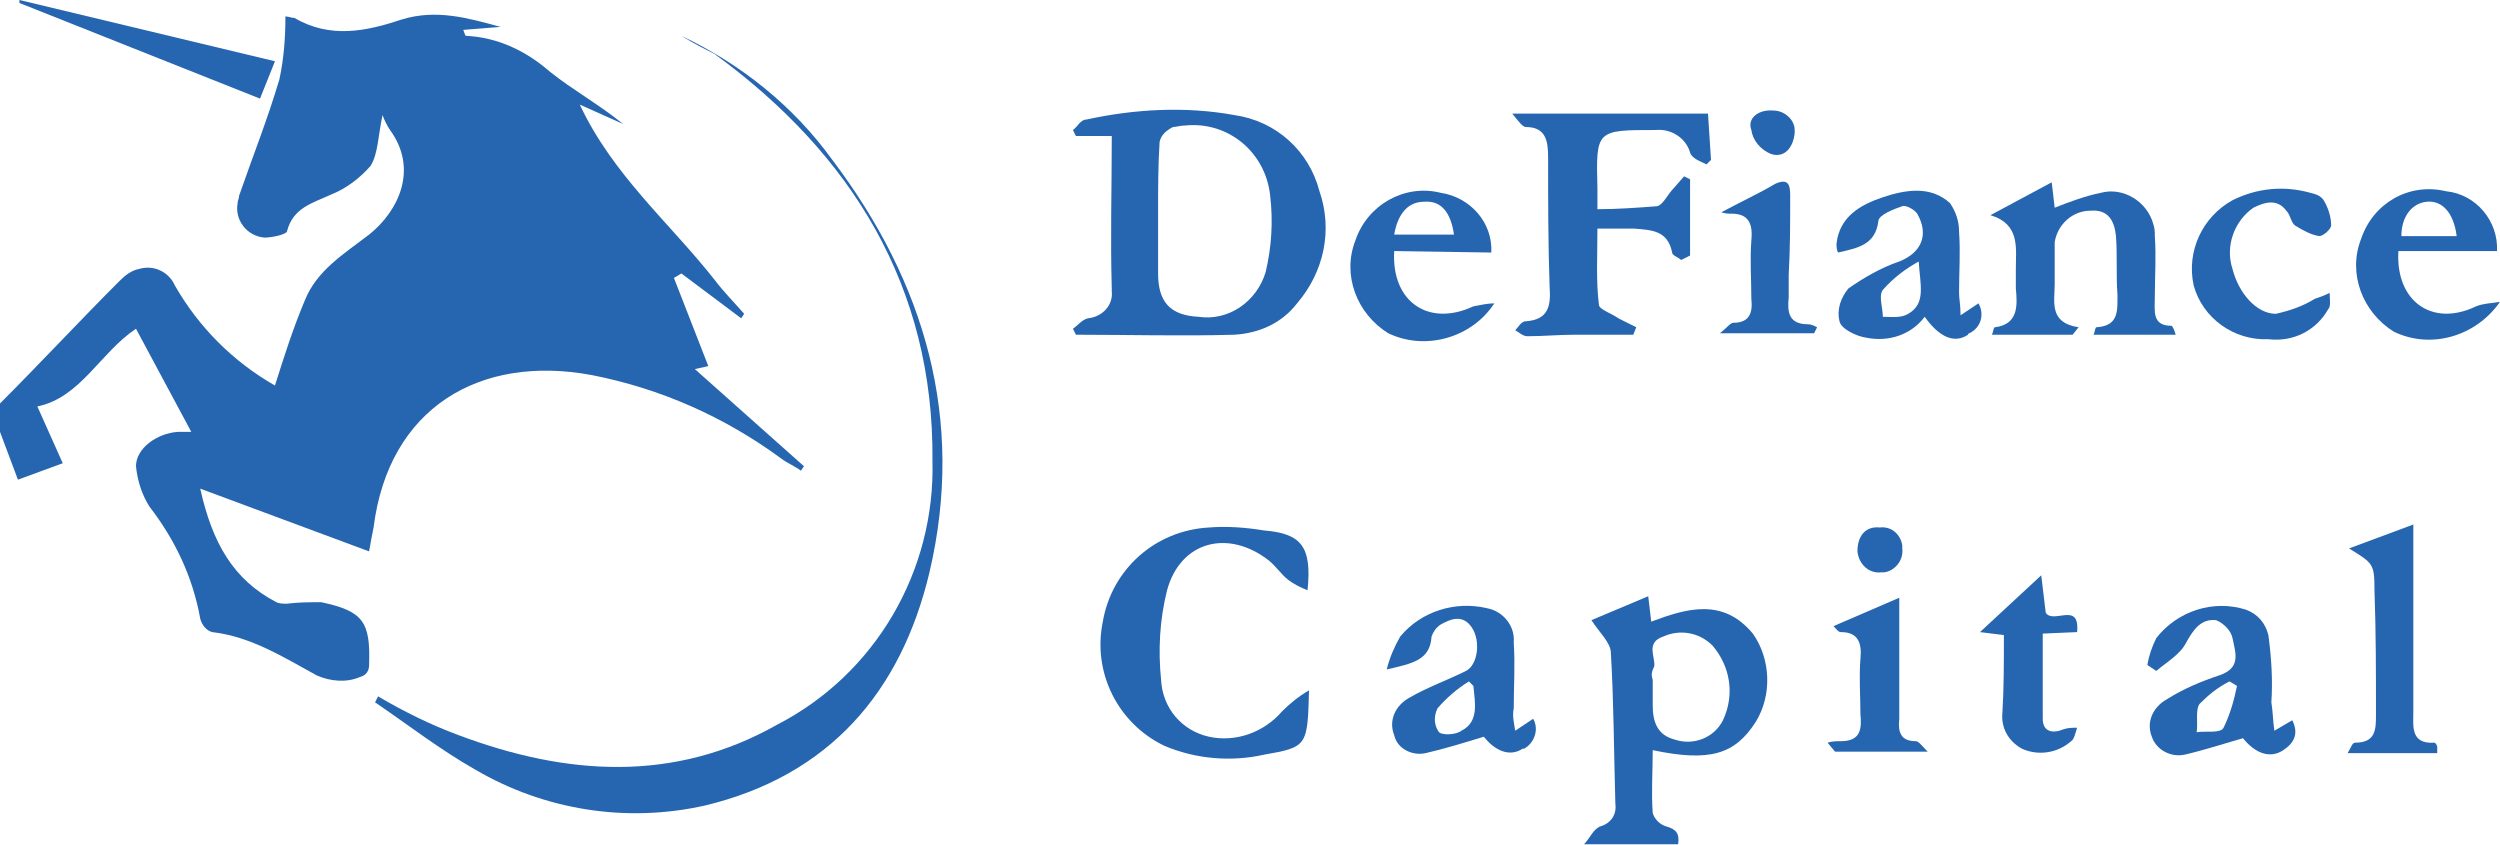
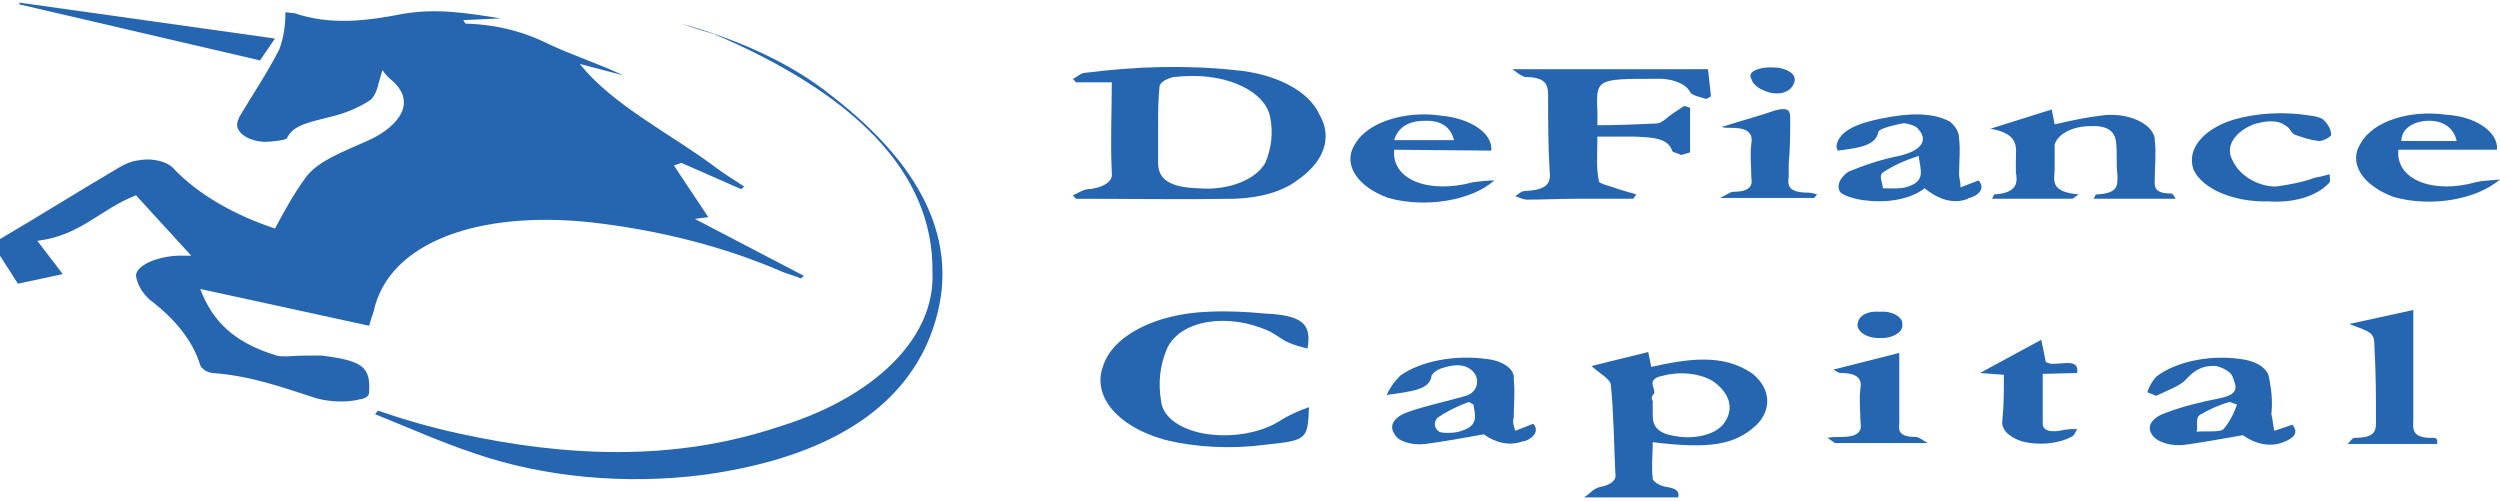
- <svg xmlns="http://www.w3.org/2000/svg" version="1.1" id="katman_1" x="0px" y="0px" viewBox="0 0 167.3 56.5" style="enable-background:new 0 0 167.3 56.5;" xml:space="preserve">
-   <style type="text/css">
- 	.st0{fill:#2666B0;}
- </style>
-   <g id="Group_88" transform="translate(0)">
-     <path id="Path_118" class="st0" d="M0,27c2.7-2.7,5.3-5.5,8-8.2c0.4-0.4,0.8-0.7,1.3-0.8c1-0.3,2,0.2,2.4,1.1   c1.6,2.8,3.9,5.1,6.7,6.7c0.6-1.9,1.2-3.8,2-5.7c0.8-2,2.6-3.1,4.3-4.4c2-1.6,3.3-4.4,1.4-7c-0.2-0.3-0.4-0.7-0.5-1   c-0.3,1.4-0.3,2.6-0.8,3.4c-0.7,0.8-1.6,1.5-2.6,1.9c-1.3,0.6-2.6,0.9-3,2.5c-0.1,0.2-1,0.4-1.5,0.4c-1.2-0.1-2-1.2-1.8-2.3   c0-0.2,0.1-0.3,0.1-0.5c0.9-2.6,1.9-5.1,2.7-7.8c0.3-1.4,0.4-2.8,0.4-4.2c0.2,0,0.4,0.1,0.6,0.1c2.4,1.4,4.8,0.9,7.2,0.1   c2.3-0.7,4.4-0.1,6.6,0.5l-2.5,0.2c0.1,0.2,0.1,0.4,0.2,0.4c2.1,0.1,4,1,5.6,2.4c1.5,1.2,3.3,2.2,4.9,3.5L38.8,7   c2.2,4.7,6,7.9,9,11.7c0.6,0.8,1.3,1.5,2,2.3l-0.2,0.3l-4-3l-0.5,0.3l2.3,5.9l-0.9,0.2l7.3,6.5l-0.2,0.3c-0.4-0.3-0.9-0.5-1.3-0.8   c-3.8-2.8-8.1-4.7-12.7-5.6C32.1,23.7,26,27.3,25,35.3c-0.1,0.5-0.2,1-0.3,1.6l-11.3-4.2c0.8,3.6,2.2,6.1,5.1,7.6   c0.2,0.1,0.5,0.1,0.7,0.1c0.8-0.1,1.5-0.1,2.3-0.1c2.8,0.6,3.3,1.3,3.2,4.2c0,0.4-0.2,0.7-0.6,0.8c-0.9,0.4-2,0.3-2.9-0.1   c-2.2-1.2-4.4-2.6-7-2.9c-0.4-0.1-0.7-0.5-0.8-0.9c-0.5-2.8-1.7-5.3-3.4-7.5c-0.5-0.8-0.8-1.7-0.9-2.7c0-1.2,1.4-2.2,2.8-2.3   c0.3,0,0.6,0,0.9,0l-3.7-6.9c-2.4,1.6-3.7,4.6-6.6,5.2l1.7,3.8l-3,1.1l-1.5-4L0,27z" />
-     <path id="Path_119" class="st0" d="M106,56.5c0.4-0.4,0.6-1,1.1-1.2c0.7-0.2,1.1-0.8,1-1.5c-0.1-3.4-0.1-6.7-0.3-10.1   c0-0.7-0.8-1.4-1.3-2.2l3.8-1.6l0.2,1.7c2.4-0.9,4.8-1.6,6.8,0.8c1.2,1.7,1.3,4.1,0.2,5.9c-1.4,2.2-3.1,2.7-6.9,1.9   c0,1.4-0.1,2.8,0,4.2c0.1,0.4,0.5,0.8,0.9,0.9c0.7,0.2,0.9,0.5,0.8,1.2L106,56.5z M110.6,45.5c0,0.6,0,1.2,0,1.7   c0,1.1,0.3,2,1.5,2.3c1.2,0.4,2.6-0.1,3.2-1.3c0.8-1.7,0.5-3.6-0.7-5c-0.9-0.9-2.2-1.1-3.3-0.6c-1.2,0.4-0.5,1.4-0.6,2   C110.5,45,110.5,45.2,110.6,45.5L110.6,45.5z" />
-     <path id="Path_120" class="st0" d="M45.6,2.4c4,1.9,7.5,4.7,10.1,8.3c6.2,8.2,8.9,17.4,6.5,27.6c-1.9,8-6.7,13.6-15,15.6   c-5.3,1.2-10.8,0.3-15.4-2.4c-2.3-1.3-4.5-3-6.7-4.5l0.2-0.4c1.7,1,3.5,1.9,5.4,2.6c7.2,2.7,14.4,3.2,21.3-0.7   c6.6-3.4,10.6-10.3,10.4-17.7c0.1-11.6-5.4-20.5-14.6-27.2C47.2,3.3,46.4,2.9,45.6,2.4z" />
-     <path id="Path_121" class="st0" d="M71.8,22c0.3-0.2,0.6-0.6,1-0.7c1-0.1,1.7-0.9,1.6-1.8c0-0.1,0-0.1,0-0.2c-0.1-3.4,0-6.7,0-10.2   H72l-0.2-0.4C72.1,8.5,72.3,8,72.7,8c3.2-0.7,6.6-0.9,9.9-0.3c2.8,0.4,5,2.4,5.7,5.1c0.9,2.6,0.3,5.4-1.5,7.5c-1,1.3-2.5,2-4.2,2.1   c-3.5,0.1-7.1,0-10.6,0L71.8,22z M77.5,14.1L77.5,14.1c0,1.4,0,2.8,0,4.2c0,1.9,0.8,2.8,2.7,2.9c2,0.3,3.9-1,4.5-3   c0.4-1.7,0.5-3.4,0.3-5.1c-0.3-2.9-2.8-5-5.7-4.7c-0.3,0-0.6,0.1-0.8,0.1c-0.4,0.2-0.8,0.5-0.9,1C77.5,11.1,77.5,12.6,77.5,14.1   L77.5,14.1z" />
-     <path id="Path_122" class="st0" d="M112.5,17.4c-0.2-0.2-0.6-0.3-0.6-0.5c-0.3-1.5-1.4-1.5-2.5-1.6c-0.8,0-1.6,0-2.5,0   c0,1.8-0.1,3.5,0.1,5.1c0,0.3,0.9,0.6,1.3,0.9c0.4,0.2,0.8,0.4,1.2,0.6l-0.2,0.5c-1.3,0-2.6,0-3.9,0c-1.1,0-2.1,0.1-3.2,0.1   c-0.3,0-0.6-0.3-0.8-0.4c0.2-0.2,0.4-0.6,0.7-0.6c1.5-0.1,1.7-1,1.6-2.3c-0.1-2.9-0.1-5.8-0.1-8.6c0-1.1-0.1-2.1-1.5-2.1   c-0.2,0-0.5-0.4-0.9-0.9h13.1l0.2,3.1l-0.3,0.3c-0.4-0.2-1-0.4-1.1-0.8c-0.3-1-1.3-1.6-2.3-1.5c-4,0-4,0-3.9,3.9c0,0.4,0,0.8,0,1.4   c1.3,0,2.7-0.1,4-0.2c0.4-0.1,0.7-0.8,1.1-1.2l0.7-0.8l0.4,0.2v5.1L112.5,17.4z" />
-     <path id="Path_123" class="st0" d="M87.5,39.5c-0.5-0.2-0.9-0.4-1.3-0.7c-0.5-0.4-0.8-0.9-1.3-1.3c-2.7-2.1-5.9-1.3-6.8,2   c-0.5,2-0.6,4-0.4,6c0.1,1.9,1.4,3.4,3.2,3.8c1.8,0.4,3.7-0.3,4.9-1.7c0.5-0.5,1.1-1,1.8-1.4c-0.1,3.7-0.1,3.8-3,4.3   c-2.2,0.5-4.6,0.3-6.7-0.6c-3.1-1.5-4.8-4.9-4.1-8.3c0.6-3.5,3.5-6.1,7.1-6.3c1.2-0.1,2.5,0,3.7,0.2C87.1,35.7,87.8,36.6,87.5,39.5   z" />
-     <path id="Path_124" class="st0" d="M138.7,22.4h-5.4c0.1-0.2,0.1-0.5,0.2-0.5c1.6-0.2,1.5-1.5,1.4-2.6c0-0.4,0-0.9,0-1.3   c0-1.4,0.3-3-1.7-3.6l4.1-2.2l0.2,1.7c1-0.4,2.1-0.8,3.1-1c1.5-0.4,3.1,0.6,3.5,2.1c0.1,0.3,0.1,0.5,0.1,0.8c0.1,1.4,0,2.7,0,4.1   c0,0.9-0.2,1.9,1.1,1.9c0.1,0,0.2,0.3,0.3,0.6h-5.5c0.1-0.2,0.1-0.5,0.2-0.5c1.5-0.1,1.4-1.1,1.4-2.2c-0.1-1.3,0-2.6-0.1-3.9   c-0.1-1-0.5-1.8-1.7-1.7c-1.2,0-2.2,0.9-2.4,2.1c0,0.9,0,1.9,0,2.8c0,1.2-0.4,2.6,1.6,2.9L138.7,22.4z" />
-     <path id="Path_125" class="st0" d="M131.2,21.1l1.2-0.8c0.4,0.7,0.2,1.6-0.6,2c0,0-0.1,0-0.1,0.1c-0.9,0.6-1.9,0.2-2.9-1.2   c-0.9,1.2-2.4,1.7-3.9,1.4c-0.7-0.1-1.7-0.6-1.8-1.1c-0.2-0.8,0.1-1.6,0.6-2.2c1-0.7,2.2-1.4,3.4-1.8c1.5-0.6,2-1.8,1.2-3.2   c-0.2-0.3-0.8-0.6-1-0.5c-0.6,0.2-1.6,0.6-1.6,1c-0.2,1.6-1.4,1.8-2.7,2.1c-0.1-0.2-0.1-0.4-0.1-0.6c0.2-1.8,1.6-2.6,3.1-3.1   c1.5-0.5,3.2-0.8,4.5,0.4c0.4,0.6,0.6,1.2,0.6,1.9c0.1,1.4,0,2.7,0,4.1C131.1,20,131.2,20.4,131.2,21.1z M128.4,17.5   c-0.9,0.5-1.7,1.1-2.4,1.9c-0.3,0.4,0,1.2,0,1.8c0.6,0,1.2,0.1,1.7-0.2C128.9,20.3,128.5,19.1,128.4,17.5L128.4,17.5z" />
-     <path id="Path_126" class="st0" d="M101.4,48.9l1.2-0.8c0.4,0.7,0.1,1.6-0.6,2c0,0-0.1,0-0.1,0c-0.9,0.6-1.9,0.1-2.6-0.8   c-1.3,0.4-2.6,0.8-3.9,1.1c-0.9,0.2-1.9-0.3-2.1-1.2c-0.4-1,0.1-2,1-2.5c1.2-0.7,2.6-1.2,3.8-1.8c0.8-0.4,1-2,0.4-2.9   c-0.6-0.9-1.4-0.6-2.1-0.2c-0.3,0.2-0.5,0.5-0.6,0.8c-0.1,1.6-1.3,1.8-3,2.2c0.2-0.8,0.5-1.5,0.9-2.2c1.4-1.7,3.7-2.4,5.8-1.9   c1.1,0.2,1.9,1.2,1.8,2.3c0.1,1.5,0,2.9,0,4.4C101.2,47.9,101.3,48.3,101.4,48.9z M98.6,45.9l-0.3-0.3c-0.8,0.5-1.5,1.1-2.1,1.8   C95.9,48,96,48.6,96.3,49c0.2,0.2,1.1,0.2,1.5-0.1C99,48.3,98.7,47,98.6,45.9L98.6,45.9z" />
-     <path id="Path_127" class="st0" d="M152.2,48.9l1.2-0.7c0.5,1,0,1.6-0.6,2c-0.9,0.6-1.9,0.2-2.7-0.8c-1.4,0.4-2.6,0.8-3.9,1.1   c-0.9,0.2-1.9-0.3-2.2-1.2c-0.4-1,0.1-2,1-2.5c1.1-0.7,2.3-1.2,3.5-1.6c1.5-0.5,1.1-1.5,0.9-2.5c-0.1-0.5-0.6-1-1.1-1.2   c-1-0.1-1.5,0.6-2,1.5c-0.4,0.8-1.3,1.3-2,1.9l-0.6-0.4c0.1-0.6,0.3-1.2,0.6-1.8c1.4-1.8,3.8-2.6,6-1.9c0.8,0.3,1.3,0.9,1.5,1.7   c0.2,1.5,0.3,3,0.2,4.5C152.1,47.6,152.1,48.2,152.2,48.9z M149.7,45.9l-0.5-0.3c-0.8,0.4-1.4,0.9-2,1.5c-0.3,0.4-0.1,1.3-0.2,1.9   c0.6-0.1,1.6,0.1,1.8-0.3C149.2,47.9,149.5,46.9,149.7,45.9L149.7,45.9z" />
-     <path id="Path_128" class="st0" d="M93.3,16.8c-0.2,3.4,2.3,5.1,5.3,3.7c0.5-0.1,1-0.2,1.4-0.2c-1.5,2.3-4.6,3.2-7.1,2   c-2.1-1.3-3.1-3.9-2.2-6.2c0.8-2.4,3.3-3.8,5.7-3.2c2,0.3,3.5,2,3.4,4L93.3,16.8z M93.3,15.7h4c-0.2-1.4-0.8-2.3-2-2.2   C94.1,13.5,93.5,14.5,93.3,15.7L93.3,15.7z" />
-     <path id="Path_129" class="st0" d="M160.5,16.8c-0.2,3.4,2.3,5.1,5.2,3.7c0.5-0.2,1-0.2,1.6-0.3c-1.6,2.3-4.6,3.2-7.1,2   c-2.1-1.3-3.1-3.9-2.2-6.2c0.8-2.4,3.2-3.8,5.7-3.2c2,0.2,3.5,2,3.4,4L160.5,16.8z M164.4,15.8c-0.2-1.6-1-2.4-2-2.3   c-1,0.1-1.7,1-1.7,2.3H164.4z" />
-     <path id="Path_130" class="st0" d="M163.1,50.4h-6c0.2-0.3,0.3-0.7,0.5-0.7c1.4,0,1.4-0.9,1.4-1.9c0-2.8,0-5.5-0.1-8.3   c0-1.8-0.1-1.8-1.7-2.8l4.3-1.6v3.7c0,2.9,0,5.9,0,8.8c0,1-0.2,2.2,1.4,2.1c0.1,0,0.2,0.2,0.2,0.3C163.1,50,163.1,50.1,163.1,50.4z   " />
-     <path id="Path_131" class="st0" d="M151.8,22.7c-2.3,0.1-4.4-1.4-5-3.6c-0.5-2.3,0.6-4.6,2.6-5.7c1.6-0.8,3.4-1,5.2-0.5   c0.4,0.1,0.7,0.2,0.9,0.5c0.3,0.5,0.5,1.1,0.5,1.7c0,0.2-0.5,0.7-0.8,0.7c-0.6-0.1-1.1-0.4-1.6-0.7c-0.3-0.2-0.3-0.7-0.6-1   c-0.6-0.8-1.4-0.6-2.2-0.2c-1.3,0.9-1.9,2.6-1.4,4.1c0.4,1.6,1.6,3,2.9,3c0.9-0.2,1.8-0.5,2.6-1c0.3-0.1,0.6-0.2,1-0.4   c0,0.4,0.1,0.9-0.1,1.1C155,22.1,153.5,22.9,151.8,22.7z" />
-     <path id="Path_132" class="st0" d="M134.1,42.5l-1.6-0.2l4.1-3.8l0.3,2.5c0.5,0.8,2.3-0.8,2.1,1.3l-2.3,0.1c0,1.9,0,3.8,0,5.7   c0,0.9,0.7,1,1.4,0.7c0.3-0.1,0.6-0.1,0.9-0.1c-0.1,0.3-0.2,0.8-0.4,0.9c-0.9,0.8-2.2,1-3.3,0.5c-0.9-0.5-1.4-1.4-1.3-2.4   C134.1,46.1,134.1,44.4,134.1,42.5z" />
-     <path id="Path_133" class="st0" d="M122.7,41.9l4.4-1.9c0,2.2,0,4.3,0,6.4c0,0.6,0,1.2,0,1.7c-0.1,0.9,0.1,1.5,1.1,1.5   c0.2,0,0.4,0.3,0.8,0.7h-6.2l-0.5-0.6c0.3-0.1,0.6-0.1,0.9-0.1c1.3,0,1.4-0.8,1.3-1.8c0-1.2-0.1-2.5,0-3.7c0.1-1-0.1-1.8-1.3-1.8   C123,42.3,122.9,42.1,122.7,41.9z" />
-     <path id="Path_134" class="st0" d="M115.2,14.2c1.5-0.8,2.6-1.3,3.6-1.9c0.9-0.4,1,0.1,1,0.8c0,1.8,0,3.5-0.1,5.3c0,0.5,0,1,0,1.5   c-0.1,1,0,1.8,1.3,1.8c0.2,0,0.4,0.1,0.6,0.2l-0.2,0.4h-6.3c0.5-0.4,0.7-0.7,0.9-0.7c1.1,0,1.3-0.7,1.2-1.6c0-1.3-0.1-2.6,0-3.9   c0.1-1-0.1-1.8-1.3-1.8C115.7,14.3,115.4,14.3,115.2,14.2z" />
-     <path id="Path_135" class="st0" d="M18.4,4.1l-1,2.5L1.3,0.2L1.3,0L18.4,4.1z" />
-     <path id="Path_136" class="st0" d="M118.7,7.4c0.7,0,1.4,0.6,1.4,1.3c0,0.1,0,0.1,0,0.2c-0.1,1-0.7,1.7-1.6,1.4   c-0.7-0.3-1.2-0.9-1.3-1.6C116.9,7.9,117.7,7.3,118.7,7.4z" />
-     <path id="Path_137" class="st0" d="M124.3,36.9c0-1.1,0.6-1.7,1.5-1.6c0.8-0.1,1.4,0.5,1.5,1.2c0,0.1,0,0.1,0,0.2   c0.1,0.8-0.5,1.5-1.2,1.6c-0.1,0-0.1,0-0.2,0C125.1,38.4,124.4,37.8,124.3,36.9C124.3,37,124.3,37,124.3,36.9z" />
+ <svg xmlns="http://www.w3.org/2000/svg" width="300" height="60" viewBox="0 0 300 60" version="1.1">
+   <g id="surface1">
+     <path style=" stroke:none;fill-rule:nonzero;fill:rgb(14.902%,40%,69.02%);fill-opacity:1;" d="M 0 28.688 C 4.84 25.848 9.504 22.906 14.344 20.07 C 15.062 19.648 15.781 19.336 16.676 19.23 C 18.469 18.914 20.262 19.441 20.98 20.387 C 23.848 23.328 27.973 25.746 32.996 27.426 C 34.07 25.43 35.145 23.434 36.582 21.438 C 38.016 19.336 41.242 18.18 44.293 16.812 C 47.879 15.133 50.211 12.191 46.801 9.457 C 46.445 9.145 46.086 8.723 45.906 8.406 C 45.367 9.879 45.367 11.141 44.473 11.98 C 43.215 12.82 41.602 13.555 39.809 13.977 C 37.477 14.605 35.145 14.922 34.43 16.602 C 34.25 16.812 32.637 17.023 31.738 17.023 C 29.586 16.918 28.152 15.762 28.512 14.605 C 28.512 14.395 28.691 14.293 28.691 14.082 C 30.305 11.348 32.098 8.723 33.531 5.887 C 34.07 4.414 34.25 2.941 34.25 1.473 C 34.609 1.473 34.969 1.578 35.324 1.578 C 39.629 3.047 43.934 2.523 48.238 1.684 C 52.359 0.945 56.125 1.578 60.07 2.207 L 55.59 2.418 C 55.77 2.629 55.77 2.84 55.949 2.84 C 59.715 2.941 63.121 3.891 65.988 5.359 C 68.68 6.621 71.906 7.672 74.777 9.039 L 69.574 7.672 C 73.52 12.609 80.336 15.973 85.715 19.965 C 86.789 20.805 88.047 21.543 89.301 22.383 L 88.941 22.699 L 81.77 19.547 L 80.871 19.859 L 84.996 26.059 L 83.383 26.27 L 96.473 33.102 L 96.113 33.414 C 95.398 33.102 94.5 32.891 93.785 32.574 C 86.969 29.633 79.258 27.637 71.012 26.691 C 57.562 25.219 46.621 29 44.828 37.406 C 44.648 37.934 44.473 38.457 44.293 39.09 L 24.027 34.676 C 25.465 38.457 27.973 41.086 33.176 42.66 C 33.531 42.766 34.07 42.766 34.43 42.766 C 35.863 42.66 37.117 42.66 38.555 42.66 C 43.574 43.293 44.473 44.027 44.293 47.074 C 44.293 47.496 43.934 47.809 43.215 47.914 C 41.602 48.336 39.629 48.23 38.016 47.809 C 34.07 46.551 30.125 45.078 25.465 44.762 C 24.746 44.656 24.207 44.238 24.027 43.816 C 23.133 40.875 20.98 38.25 17.934 35.938 C 17.035 35.098 16.496 34.152 16.316 33.102 C 16.316 31.84 18.828 30.789 21.34 30.684 C 21.875 30.684 22.414 30.684 22.953 30.684 L 16.316 23.434 C 12.016 25.113 9.684 28.266 4.484 28.898 L 7.531 32.891 L 2.152 34.047 L -0.539 29.844 Z M 0 28.688 " />
+     <path style=" stroke:none;fill-rule:nonzero;fill:rgb(14.902%,40%,69.02%);fill-opacity:1;" d="M 190.078 59.684 C 190.797 59.262 191.152 58.633 192.051 58.422 C 193.305 58.211 194.023 57.582 193.844 56.848 C 193.664 53.273 193.664 49.805 193.305 46.234 C 193.305 45.5 191.871 44.762 190.973 43.922 L 197.789 42.242 L 198.148 44.027 C 202.449 43.082 206.754 42.348 210.34 44.867 C 212.492 46.652 212.672 49.176 210.699 51.066 C 208.188 53.379 205.141 53.906 198.328 53.062 C 198.328 54.535 198.148 56.008 198.328 57.477 C 198.504 57.898 199.223 58.316 199.941 58.422 C 201.195 58.633 201.555 58.949 201.375 59.684 Z M 198.328 48.125 C 198.328 48.754 198.328 49.387 198.328 49.91 C 198.328 51.066 198.863 52.012 201.016 52.328 C 203.168 52.75 205.68 52.223 206.754 50.961 C 208.188 49.176 207.652 47.18 205.5 45.707 C 203.887 44.762 201.555 44.555 199.582 45.078 C 197.43 45.5 198.684 46.551 198.504 47.18 C 198.148 47.602 198.148 47.809 198.328 48.125 Z M 198.328 48.125 " />
+     <path style=" stroke:none;fill-rule:nonzero;fill:rgb(14.902%,40%,69.02%);fill-opacity:1;" d="M 81.77 2.84 C 88.941 4.836 95.219 7.777 99.879 11.559 C 111 20.176 115.84 29.844 111.535 40.559 C 108.129 48.965 99.523 54.852 84.637 56.953 C 75.133 58.211 65.273 57.266 57.023 54.43 C 52.898 53.062 48.953 51.277 45.008 49.703 L 45.367 49.281 C 48.418 50.332 51.645 51.277 55.051 52.012 C 67.961 54.852 80.871 55.375 93.246 51.277 C 105.082 47.703 112.254 40.453 111.895 32.68 C 112.074 20.492 102.211 11.141 85.715 4.098 C 84.637 3.785 83.203 3.363 81.77 2.84 Z M 81.77 2.84 " />
+     <path style=" stroke:none;fill-rule:nonzero;fill:rgb(14.902%,40%,69.02%);fill-opacity:1;" d="M 128.75 23.434 C 129.289 23.223 129.828 22.801 130.543 22.699 C 132.336 22.594 133.594 21.75 133.414 20.805 C 133.414 20.699 133.414 20.699 133.414 20.598 C 133.234 17.023 133.414 13.555 133.414 9.879 L 129.109 9.879 L 128.75 9.457 C 129.289 9.246 129.648 8.723 130.363 8.723 C 136.102 7.988 142.199 7.777 148.117 8.406 C 153.137 8.828 157.082 10.93 158.34 13.766 C 159.953 16.496 158.875 19.441 155.648 21.648 C 153.855 23.012 151.164 23.75 148.117 23.852 C 141.84 23.957 135.387 23.852 129.109 23.852 Z M 138.973 15.133 C 138.973 16.602 138.973 18.074 138.973 19.547 C 138.973 21.543 140.406 22.488 143.812 22.594 C 147.398 22.906 150.809 21.543 151.883 19.441 C 152.602 17.652 152.781 15.867 152.422 14.082 C 151.883 11.035 147.398 8.828 142.199 9.145 C 141.66 9.145 141.125 9.246 140.766 9.246 C 140.047 9.457 139.332 9.773 139.152 10.297 C 138.973 11.98 138.973 13.555 138.973 15.133 Z M 138.973 15.133 " />
+     <path style=" stroke:none;fill-rule:nonzero;fill:rgb(14.902%,40%,69.02%);fill-opacity:1;" d="M 201.734 18.598 C 201.375 18.391 200.656 18.285 200.656 18.074 C 200.121 16.496 198.148 16.496 196.176 16.395 C 194.738 16.395 193.305 16.395 191.691 16.395 C 191.691 18.285 191.512 20.07 191.871 21.75 C 191.871 22.066 193.484 22.383 194.203 22.699 C 194.918 22.906 195.637 23.117 196.355 23.328 L 195.996 23.852 C 193.664 23.852 191.332 23.852 189 23.852 C 187.027 23.852 185.234 23.957 183.262 23.957 C 182.727 23.957 182.188 23.645 181.828 23.539 C 182.188 23.328 182.547 22.906 183.086 22.906 C 185.773 22.801 186.133 21.855 185.953 20.492 C 185.773 17.445 185.773 14.395 185.773 11.453 C 185.773 10.297 185.594 9.246 183.086 9.246 C 182.727 9.246 182.188 8.828 181.469 8.301 L 204.961 8.301 L 205.32 11.559 L 204.781 11.875 C 204.066 11.664 202.988 11.453 202.809 11.035 C 202.27 9.984 200.477 9.352 198.684 9.457 C 191.512 9.457 191.512 9.457 191.691 13.555 C 191.691 13.977 191.691 14.395 191.691 15.027 C 194.023 15.027 196.531 14.922 198.863 14.816 C 199.582 14.711 200.121 13.977 200.836 13.555 L 202.094 12.715 L 202.809 12.926 L 202.809 18.285 Z M 201.734 18.598 " />
+     <path style=" stroke:none;fill-rule:nonzero;fill:rgb(14.902%,40%,69.02%);fill-opacity:1;" d="M 156.902 41.82 C 156.008 41.609 155.289 41.402 154.574 41.086 C 153.676 40.664 153.137 40.141 152.242 39.719 C 147.398 37.512 141.66 38.352 140.047 41.82 C 139.152 43.922 138.973 46.023 139.332 48.125 C 139.512 50.121 141.84 51.699 145.07 52.117 C 148.297 52.539 151.703 51.805 153.855 50.332 C 154.75 49.805 155.828 49.281 157.082 48.859 C 156.902 52.75 156.902 52.855 151.703 53.379 C 147.758 53.906 143.453 53.695 139.688 52.75 C 134.129 51.172 131.082 47.602 132.336 44.027 C 133.414 40.352 138.613 37.617 145.07 37.406 C 147.219 37.301 149.551 37.406 151.703 37.617 C 156.188 37.828 157.441 38.773 156.902 41.82 Z M 156.902 41.82 " />
+     <path style=" stroke:none;fill-rule:nonzero;fill:rgb(14.902%,40%,69.02%);fill-opacity:1;" d="M 248.715 23.852 L 239.031 23.852 C 239.211 23.645 239.211 23.328 239.391 23.328 C 242.258 23.117 242.082 21.75 241.902 20.598 C 241.902 20.176 241.902 19.648 241.902 19.23 C 241.902 17.758 242.438 16.078 238.852 15.445 L 246.203 13.137 L 246.562 14.922 C 248.355 14.5 250.328 14.082 252.121 13.871 C 254.812 13.449 257.68 14.5 258.398 16.078 C 258.578 16.395 258.578 16.602 258.578 16.918 C 258.758 18.391 258.578 19.754 258.578 21.227 C 258.578 22.172 258.219 23.223 260.551 23.223 C 260.73 23.223 260.91 23.539 261.086 23.852 L 251.227 23.852 C 251.406 23.645 251.406 23.328 251.582 23.328 C 254.273 23.223 254.094 22.172 254.094 21.016 C 253.914 19.648 254.094 18.285 253.914 16.918 C 253.734 15.867 253.02 15.027 250.867 15.133 C 248.715 15.133 246.922 16.078 246.562 17.34 C 246.562 18.285 246.562 19.336 246.562 20.281 C 246.562 21.543 245.848 23.012 249.434 23.328 Z M 248.715 23.852 " />
+     <path style=" stroke:none;fill-rule:nonzero;fill:rgb(14.902%,40%,69.02%);fill-opacity:1;" d="M 235.266 22.488 L 237.418 21.648 C 238.137 22.383 237.777 23.328 236.344 23.75 C 236.344 23.75 236.164 23.75 236.164 23.852 C 234.547 24.484 232.754 24.062 230.961 22.594 C 229.348 23.852 226.66 24.379 223.969 24.062 C 222.715 23.957 220.922 23.434 220.742 22.906 C 220.383 22.066 220.922 21.227 221.816 20.598 C 223.609 19.859 225.762 19.125 227.914 18.703 C 230.605 18.074 231.5 16.812 230.066 15.344 C 229.707 15.027 228.633 14.711 228.273 14.816 C 227.195 15.027 225.402 15.445 225.402 15.867 C 225.043 17.547 222.895 17.758 220.562 18.074 C 220.383 17.863 220.383 17.652 220.383 17.445 C 220.742 15.551 223.25 14.711 225.941 14.188 C 228.633 13.66 231.68 13.348 234.012 14.605 C 234.727 15.238 235.086 15.867 235.086 16.602 C 235.266 18.074 235.086 19.441 235.086 20.91 C 235.086 21.332 235.266 21.75 235.266 22.488 Z M 230.246 18.703 C 228.633 19.23 227.195 19.859 225.941 20.699 C 225.402 21.121 225.941 21.961 225.941 22.594 C 227.016 22.594 228.094 22.699 228.988 22.383 C 231.141 21.648 230.426 20.387 230.246 18.703 Z M 230.246 18.703 " />
+     <path style=" stroke:none;fill-rule:nonzero;fill:rgb(14.902%,40%,69.02%);fill-opacity:1;" d="M 181.828 51.699 L 183.98 50.855 C 184.699 51.594 184.16 52.539 182.906 52.957 C 182.906 52.957 182.727 52.957 182.727 52.957 C 181.113 53.59 179.32 53.062 178.062 52.117 C 175.73 52.539 173.402 52.957 171.07 53.273 C 169.457 53.484 167.664 52.957 167.305 52.012 C 166.586 50.961 167.484 49.91 169.098 49.387 C 171.25 48.652 173.758 48.125 175.91 47.496 C 177.348 47.074 177.703 45.395 176.629 44.449 C 175.555 43.504 174.117 43.816 172.863 44.238 C 172.324 44.449 171.965 44.762 171.789 45.078 C 171.609 46.758 169.457 46.969 166.406 47.391 C 166.766 46.551 167.305 45.812 168.023 45.078 C 170.531 43.293 174.656 42.555 178.422 43.082 C 180.395 43.293 181.828 44.344 181.648 45.5 C 181.828 47.074 181.648 48.547 181.648 50.121 C 181.469 50.648 181.648 51.066 181.828 51.699 Z M 176.809 48.547 L 176.27 48.23 C 174.836 48.754 173.582 49.387 172.504 50.121 C 171.965 50.754 172.145 51.383 172.684 51.805 C 173.043 52.012 174.656 52.012 175.375 51.699 C 177.527 51.066 176.988 49.703 176.809 48.547 Z M 176.809 48.547 " />
+     <path style=" stroke:none;fill-rule:nonzero;fill:rgb(14.902%,40%,69.02%);fill-opacity:1;" d="M 272.922 51.699 L 275.074 50.961 C 275.973 52.012 275.074 52.645 274 53.062 C 272.387 53.695 270.59 53.273 269.156 52.223 C 266.648 52.645 264.496 53.062 262.164 53.379 C 260.551 53.59 258.758 53.062 258.219 52.117 C 257.5 51.066 258.398 50.016 260.012 49.492 C 261.984 48.754 264.137 48.23 266.289 47.809 C 268.977 47.285 268.262 46.234 267.902 45.184 C 267.723 44.656 266.824 44.133 265.93 43.922 C 264.137 43.816 263.238 44.555 262.344 45.5 C 261.625 46.34 260.012 46.863 258.758 47.496 L 257.68 47.074 C 257.859 46.445 258.219 45.812 258.758 45.184 C 261.266 43.293 265.57 42.453 269.516 43.188 C 270.949 43.504 271.848 44.133 272.207 44.973 C 272.562 46.551 272.742 48.125 272.562 49.703 C 272.742 50.332 272.742 50.961 272.922 51.699 Z M 268.441 48.547 L 267.543 48.23 C 266.109 48.652 265.031 49.176 263.957 49.805 C 263.418 50.227 263.777 51.172 263.598 51.805 C 264.676 51.699 266.469 51.906 266.824 51.488 C 267.543 50.648 268.082 49.598 268.441 48.547 Z M 268.441 48.547 " />
+     <path style=" stroke:none;fill-rule:nonzero;fill:rgb(14.902%,40%,69.02%);fill-opacity:1;" d="M 167.305 17.969 C 166.945 21.543 171.43 23.328 176.809 21.855 C 177.703 21.75 178.602 21.648 179.32 21.648 C 176.629 24.062 171.07 25.008 166.586 23.75 C 162.82 22.383 161.027 19.648 162.641 17.234 C 164.078 14.711 168.559 13.242 172.863 13.871 C 176.449 14.188 179.141 15.973 178.961 18.074 Z M 167.305 16.812 L 174.477 16.812 C 174.117 15.344 173.043 14.395 170.891 14.5 C 168.738 14.5 167.664 15.551 167.305 16.812 Z M 167.305 16.812 " />
+     <path style=" stroke:none;fill-rule:nonzero;fill:rgb(14.902%,40%,69.02%);fill-opacity:1;" d="M 287.805 17.969 C 287.449 21.543 291.93 23.328 297.133 21.855 C 298.027 21.648 298.926 21.648 300 21.543 C 297.133 23.957 291.75 24.902 287.27 23.645 C 283.504 22.277 281.711 19.547 283.324 17.129 C 284.758 14.605 289.062 13.137 293.543 13.766 C 297.133 13.977 299.82 15.867 299.641 17.969 Z M 294.801 16.918 C 294.441 15.238 293.008 14.395 291.215 14.5 C 289.422 14.605 288.164 15.551 288.164 16.918 Z M 294.801 16.918 " />
+     <path style=" stroke:none;fill-rule:nonzero;fill:rgb(14.902%,40%,69.02%);fill-opacity:1;" d="M 292.469 53.273 L 281.711 53.273 C 282.066 52.957 282.246 52.539 282.605 52.539 C 285.117 52.539 285.117 51.594 285.117 50.543 C 285.117 47.602 285.117 44.762 284.938 41.82 C 284.938 39.93 284.758 39.93 281.891 38.879 L 289.598 37.199 L 289.598 41.086 C 289.598 44.133 289.598 47.285 289.598 50.332 C 289.598 51.383 289.242 52.645 292.109 52.539 C 292.289 52.539 292.469 52.75 292.469 52.855 C 292.469 52.855 292.469 52.957 292.469 53.273 Z M 292.469 53.273 " />
+     <path style=" stroke:none;fill-rule:nonzero;fill:rgb(14.902%,40%,69.02%);fill-opacity:1;" d="M 272.207 24.168 C 268.082 24.273 264.316 22.699 263.238 20.387 C 262.344 17.969 264.316 15.551 267.902 14.395 C 270.77 13.555 274 13.348 277.227 13.871 C 277.945 13.977 278.48 14.082 278.84 14.395 C 279.379 14.922 279.738 15.551 279.738 16.184 C 279.738 16.395 278.84 16.918 278.301 16.918 C 277.227 16.812 276.328 16.496 275.434 16.184 C 274.895 15.973 274.895 15.445 274.359 15.133 C 273.281 14.293 271.848 14.5 270.414 14.922 C 268.082 15.867 267.004 17.652 267.902 19.23 C 268.621 20.91 270.77 22.383 273.102 22.383 C 274.715 22.172 276.328 21.855 277.766 21.332 C 278.301 21.227 278.84 21.121 279.559 20.91 C 279.559 21.332 279.738 21.855 279.379 22.066 C 277.945 23.539 275.254 24.379 272.207 24.168 Z M 272.207 24.168 " />
+     <path style=" stroke:none;fill-rule:nonzero;fill:rgb(14.902%,40%,69.02%);fill-opacity:1;" d="M 240.465 44.973 L 237.598 44.762 L 244.949 40.77 L 245.488 43.398 C 246.383 44.238 249.613 42.555 249.254 44.762 L 245.129 44.867 C 245.129 46.863 245.129 48.859 245.129 50.855 C 245.129 51.805 246.383 51.906 247.641 51.594 C 248.176 51.488 248.715 51.488 249.254 51.488 C 249.074 51.805 248.895 52.328 248.535 52.434 C 246.922 53.273 244.59 53.484 242.617 52.957 C 241.004 52.434 240.109 51.488 240.285 50.438 C 240.465 48.754 240.465 46.969 240.465 44.973 Z M 240.465 44.973 " />
+     <path style=" stroke:none;fill-rule:nonzero;fill:rgb(14.902%,40%,69.02%);fill-opacity:1;" d="M 220.023 44.344 L 227.914 42.348 C 227.914 44.656 227.914 46.863 227.914 49.07 C 227.914 49.703 227.914 50.332 227.914 50.855 C 227.734 51.805 228.094 52.434 229.887 52.434 C 230.246 52.434 230.605 52.75 231.32 53.168 L 220.203 53.168 L 219.305 52.539 C 219.844 52.434 220.383 52.434 220.922 52.434 C 223.25 52.434 223.43 51.594 223.25 50.543 C 223.25 49.281 223.074 47.914 223.25 46.652 C 223.43 45.605 223.074 44.762 220.922 44.762 C 220.562 44.762 220.383 44.555 220.023 44.344 Z M 220.023 44.344 " />
+     <path style=" stroke:none;fill-rule:nonzero;fill:rgb(14.902%,40%,69.02%);fill-opacity:1;" d="M 206.574 15.238 C 209.266 14.395 211.238 13.871 213.031 13.242 C 214.645 12.82 214.824 13.348 214.824 14.082 C 214.824 15.973 214.824 17.758 214.645 19.648 C 214.645 20.176 214.645 20.699 214.645 21.227 C 214.465 22.277 214.645 23.117 216.977 23.117 C 217.336 23.117 217.691 23.223 218.051 23.328 L 217.691 23.75 L 206.395 23.75 C 207.293 23.328 207.652 23.012 208.008 23.012 C 209.98 23.012 210.34 22.277 210.16 21.332 C 210.16 19.965 209.98 18.598 210.16 17.234 C 210.34 16.184 209.98 15.344 207.832 15.344 C 207.473 15.344 206.934 15.344 206.574 15.238 Z M 206.574 15.238 " />
+     <path style=" stroke:none;fill-rule:nonzero;fill:rgb(14.902%,40%,69.02%);fill-opacity:1;" d="M 32.996 4.625 L 31.203 7.25 L 2.332 0.527 L 2.332 0.316 Z M 32.996 4.625 " />
+     <path style=" stroke:none;fill-rule:nonzero;fill:rgb(14.902%,40%,69.02%);fill-opacity:1;" d="M 212.852 8.094 C 214.105 8.094 215.363 8.723 215.363 9.457 C 215.363 9.562 215.363 9.562 215.363 9.668 C 215.184 10.719 214.105 11.453 212.492 11.141 C 211.238 10.824 210.34 10.195 210.16 9.457 C 209.625 8.617 211.059 7.988 212.852 8.094 Z M 212.852 8.094 " />
+     <path style=" stroke:none;fill-rule:nonzero;fill:rgb(14.902%,40%,69.02%);fill-opacity:1;" d="M 222.895 39.09 C 222.895 37.934 223.969 37.301 225.582 37.406 C 227.016 37.301 228.094 37.934 228.273 38.668 C 228.273 38.773 228.273 38.773 228.273 38.879 C 228.453 39.719 227.375 40.453 226.121 40.559 C 225.941 40.559 225.941 40.559 225.762 40.559 C 224.328 40.664 223.074 40.035 222.895 39.09 C 222.895 39.195 222.895 39.195 222.895 39.09 Z M 222.895 39.09 " />
  </g>
</svg>
